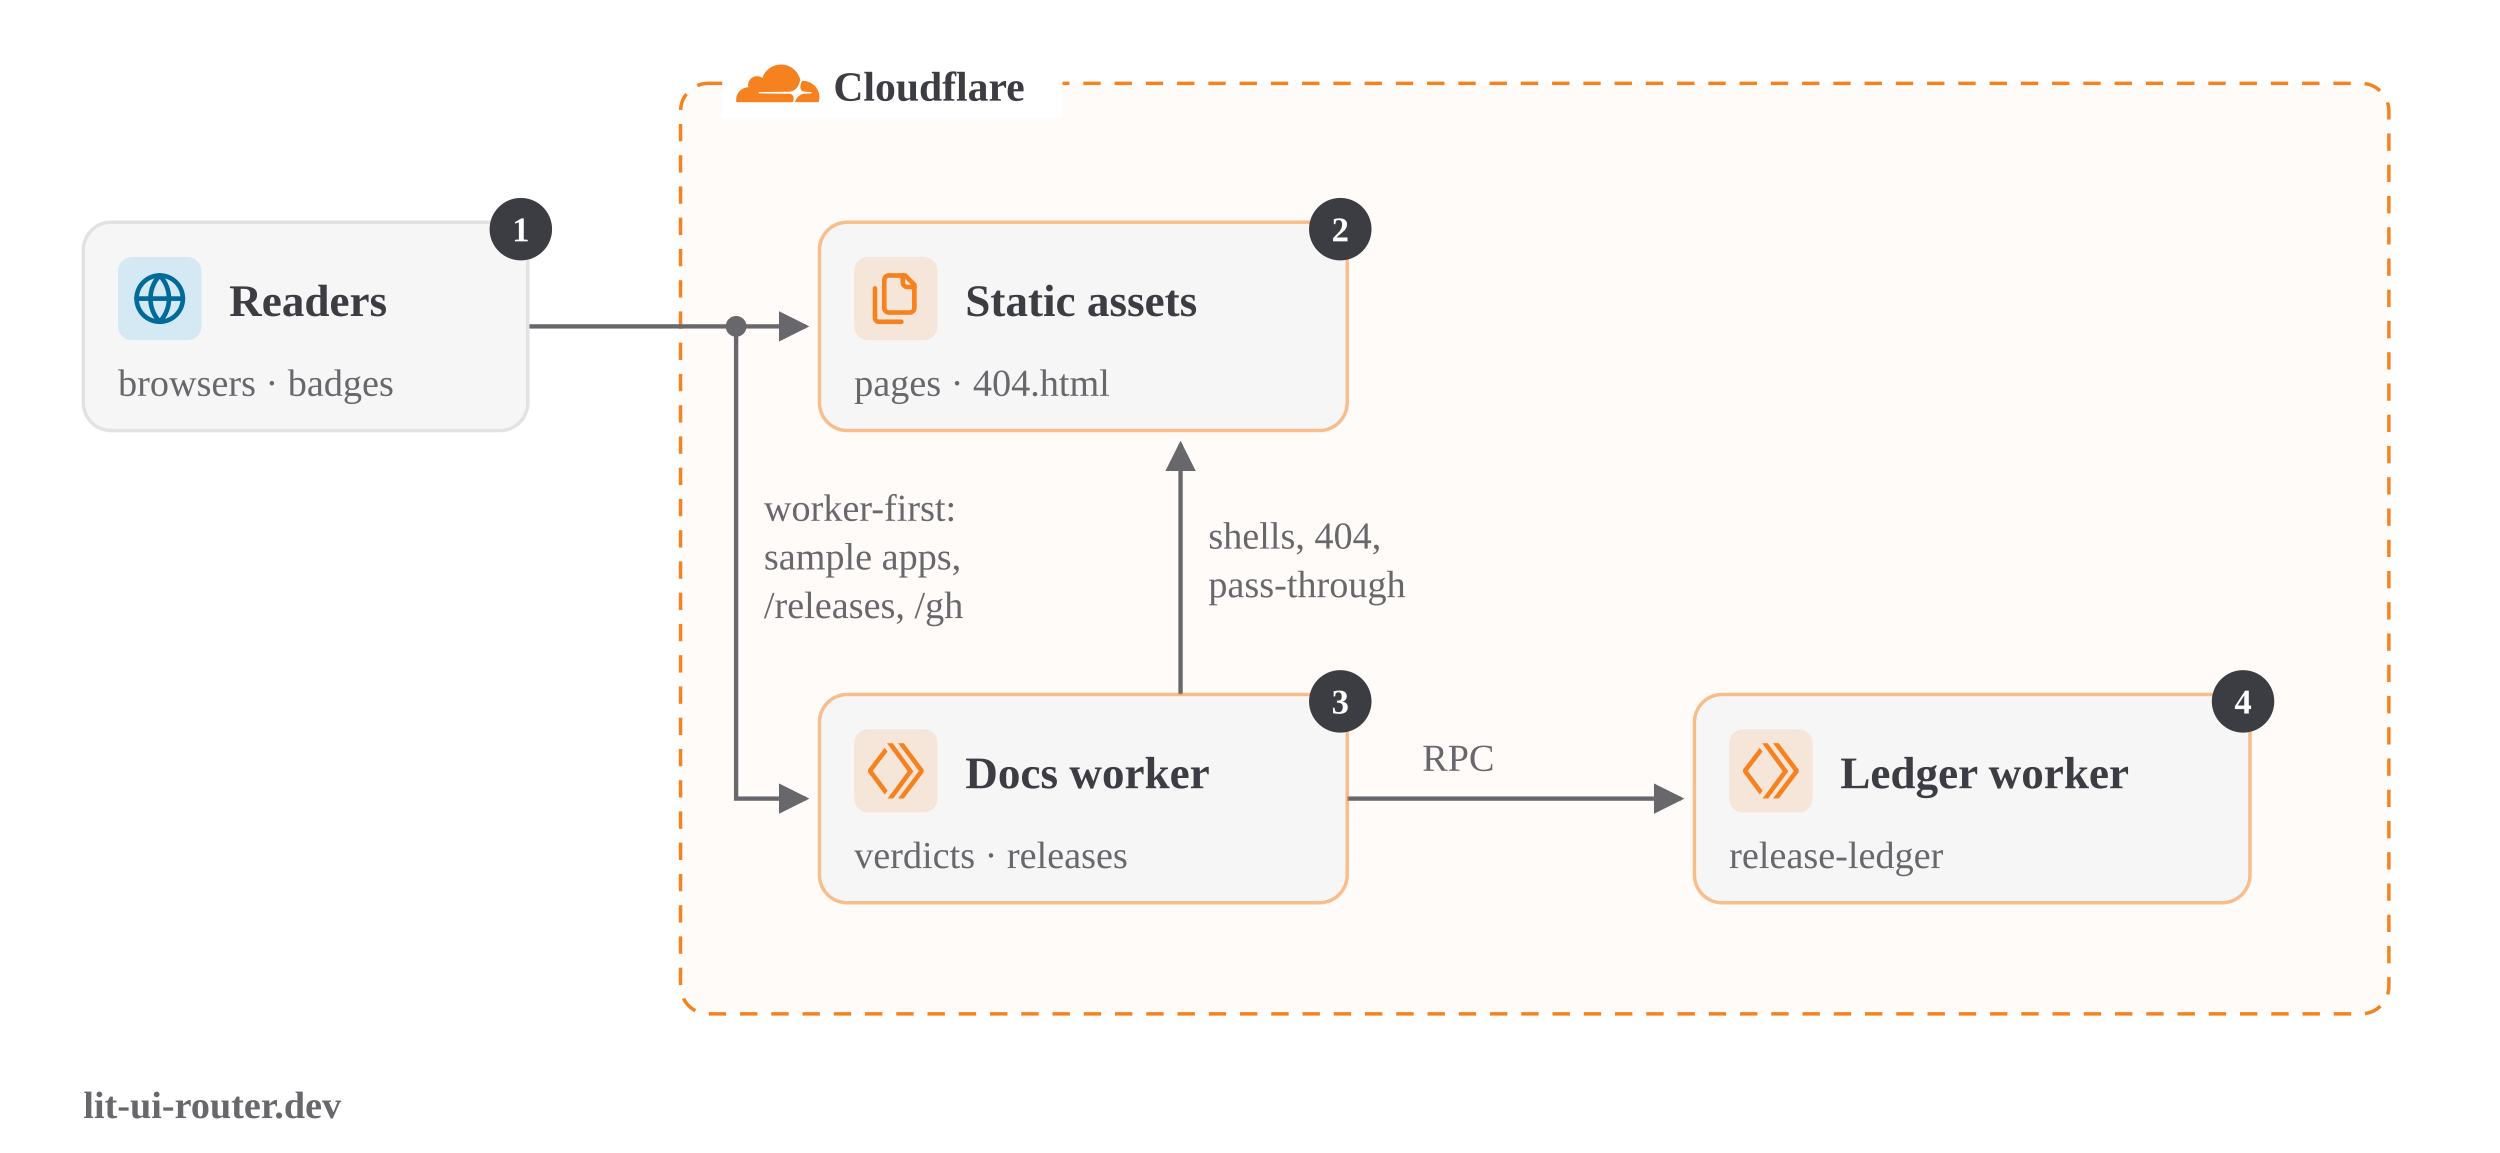
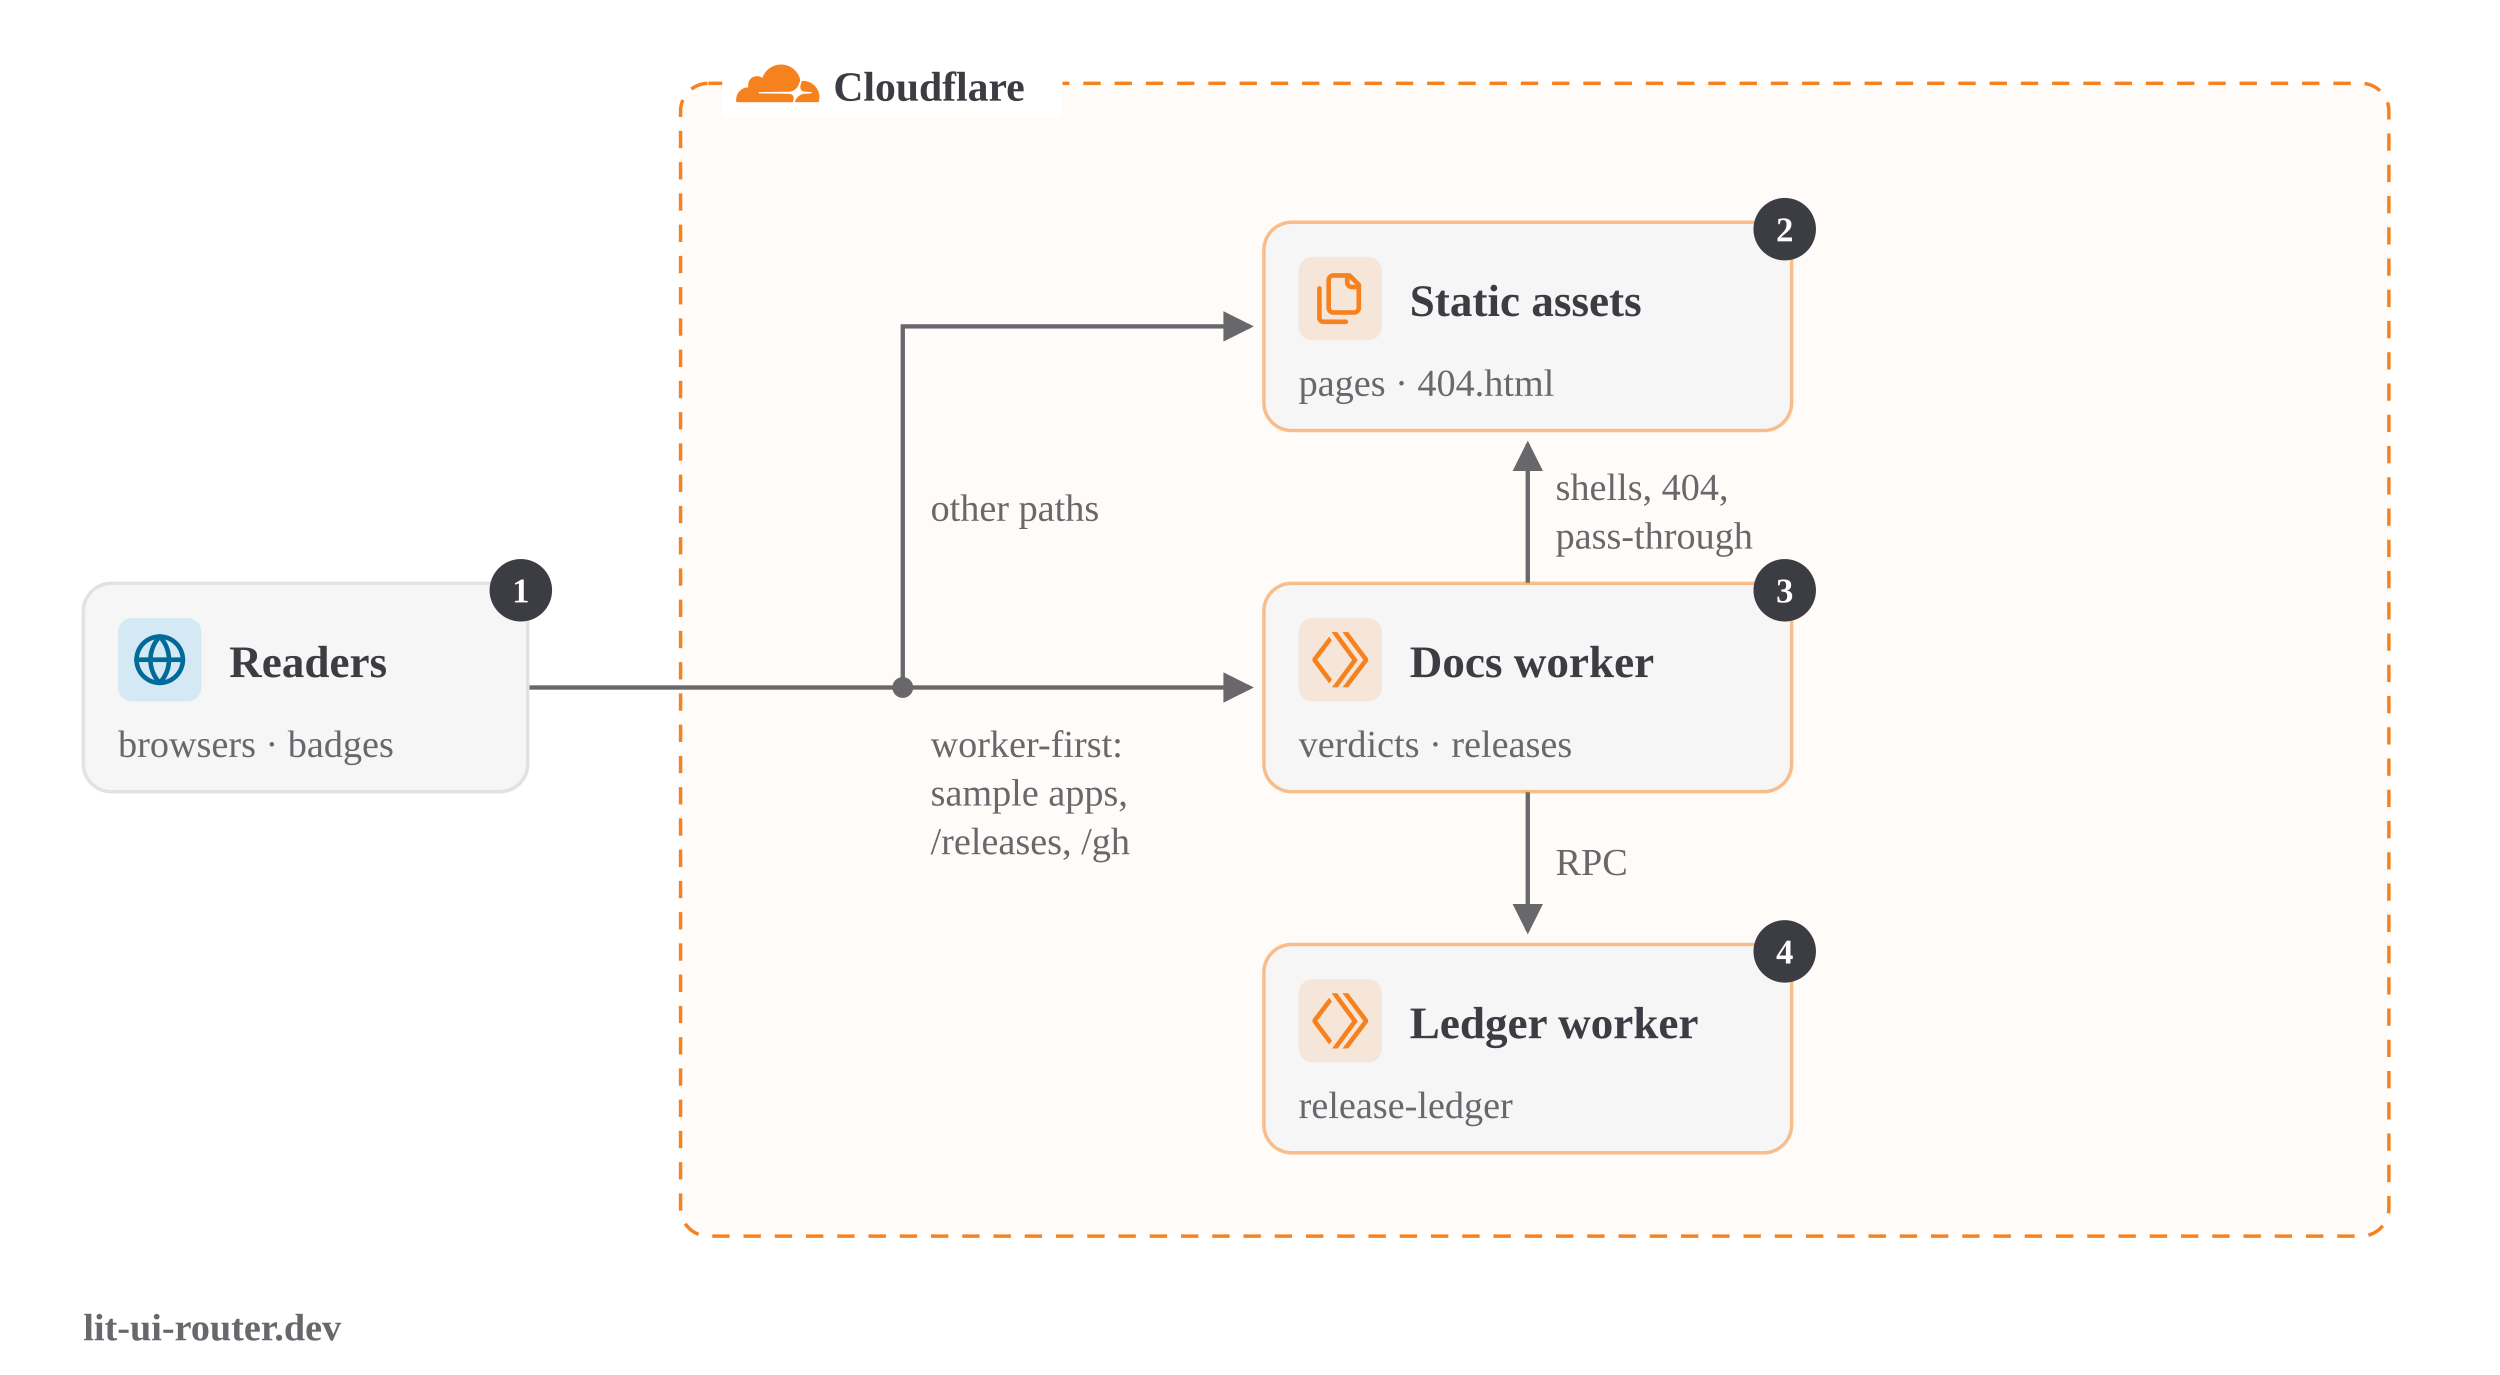
- <svg xmlns="http://www.w3.org/2000/svg" viewBox="0 0 720 332" width="100%" style="max-width: 720px" role="img" aria-label="Architecture of lit-ui-router.dev. 1, readers, reach Cloudflare. 2, static assets, answer every path that is not worker-first. 3, the docs worker gets the worker-first paths: the sample apps, /releases and /gh; it fetches shells, 404 pages and pass-through requests from static assets, and reads the release ledger over RPC from 4, the ledger worker.">
+ <svg xmlns="http://www.w3.org/2000/svg" viewBox="0 0 720 396" width="100%" style="max-width: 720px" role="img" aria-label="Architecture of lit-ui-router.dev. 1, readers, reach Cloudflare. 2, static assets, answer every path that is not worker-first. 3, the docs worker gets the worker-first paths: the sample apps, /releases and /gh; it fetches shells, 404 pages and pass-through requests from static assets, and reads the release ledger over RPC from 4, the ledger worker.">
  <style>
    @media (prefers-color-scheme: dark) {
      svg:root {
        color-scheme: dark;
        --vp-c-bg: #1b1b1f;
        --vp-c-bg-soft: #202127;
        --vp-c-divider: #2e2e32;
        --vp-c-text-1: #dfdfd6;
        --vp-c-text-2: #98989f;
        --vp-c-brand-1: #29abe6;
        --vp-c-brand-soft: rgba(0, 152, 220, 0.16);
      }
    }
  </style>
  <defs>
    <marker id="arr-site" viewBox="0 0 8 8" refX="7" refY="4" markerWidth="7" markerHeight="7" orient="auto-start-reverse">
      <path d="M0 0L8 4L0 8z" fill="var(--vp-c-text-2, #67676c)" />
    </marker>
  </defs>
  <g font-family="var(--vp-font-family-base, ui-sans-serif, system-ui, sans-serif)">
-     <rect data-brand="cloudflare" x="196" y="24" width="492" height="268" rx="8" fill="#f6821f" fill-opacity="0.03" stroke="#f6821f" stroke-dasharray="5 4" />
+     <rect data-brand="cloudflare" x="196" y="24" width="492" height="332" rx="8" fill="#f6821f" fill-opacity="0.03" stroke="#f6821f" stroke-dasharray="5 4" />
    <rect x="208" y="14" width="98" height="20" fill="var(--vp-c-bg, #ffffff)" />
    <svg x="212" y="14" width="24" height="20" viewBox="0 2 24 20">
      <path data-brand="cloudflare" fill="#f6821f" d="M16.509 16.845c.147-.507.091-.971-.155-1.315-.225-.316-.605-.499-1.062-.52l-8.659-.112a.156.156 0 0 1-.133-.071c-.028-.042-.035-.099-.021-.155.028-.084.112-.148.204-.156l8.736-.112c1.035-.049 2.16-.887 2.554-1.914l.499-1.301c.021-.056.029-.113.015-.168-.562-2.546-2.835-4.445-5.55-4.445-2.504 0-4.628 1.618-5.388 3.861-.493-.366-1.119-.562-1.794-.499-1.203.119-2.167 1.083-2.286 2.286-.028.31-.007.613.064.894C1.568 13.171 0 14.775 0 16.752c0 .175.014.351.035.527.014.083.084.147.169.147h15.981c.091 0 .176-.065.203-.155l.12-.427zm2.757-5.563c-.077 0-.161 0-.238.011-.057 0-.105.042-.127.098l-.338 1.174c-.147.507-.092.971.154 1.316.226.316.606.498 1.062.519l1.844.113c.056 0 .105.026.133.07.028.043.035.107.021.156-.028.084-.113.148-.204.155l-1.921.112c-1.041.049-2.158.887-2.553 1.914l-.141.358c-.028.071.021.142.099.142h6.598c.077 0 .147-.049.169-.126.112-.408.176-.837.176-1.28 0-2.603-2.125-4.727-4.734-4.727" />
    </svg>
    <text x="240" y="29" font-size="12" font-weight="600" fill="var(--vp-c-text-1, #3c3c43)">Cloudflare</text>
-     <path d="M152 94H232" fill="none" stroke="var(--vp-c-text-2, #67676c)" stroke-width="1.25" marker-end="url(#arr-site)" />
-     <path d="M212 94V230H232" fill="none" stroke="var(--vp-c-text-2, #67676c)" stroke-width="1.25" marker-end="url(#arr-site)" />
-     <circle cx="212" cy="94" r="3" fill="var(--vp-c-text-2, #67676c)" />
+     <path d="M152 198H360" fill="none" stroke="var(--vp-c-text-2, #67676c)" stroke-width="1.25" marker-end="url(#arr-site)" />
+     <path d="M260 198V94H360" fill="none" stroke="var(--vp-c-text-2, #67676c)" stroke-width="1.25" marker-end="url(#arr-site)" />
+     <circle cx="260" cy="198" r="3" fill="var(--vp-c-text-2, #67676c)" />
+     <text x="268" y="150" font-size="11" fill="var(--vp-c-text-2, #67676c)">other paths</text>
    <text font-size="11" fill="var(--vp-c-text-2, #67676c)">
-       <tspan x="220" y="150">worker-first:</tspan>
-       <tspan x="220" y="164">sample apps,</tspan>
-       <tspan x="220" y="178">/releases, /gh</tspan>
+       <tspan x="268" y="218">worker-first:</tspan>
+       <tspan x="268" y="232">sample apps,</tspan>
+       <tspan x="268" y="246">/releases, /gh</tspan>
    </text>
-     <path d="M340 200V128" fill="none" stroke="var(--vp-c-text-2, #67676c)" stroke-width="1.25" marker-end="url(#arr-site)" />
+     <path d="M440 168V128" fill="none" stroke="var(--vp-c-text-2, #67676c)" stroke-width="1.25" marker-end="url(#arr-site)" />
    <text font-size="11" fill="var(--vp-c-text-2, #67676c)">
-       <tspan x="348" y="158">shells, 404,</tspan>
-       <tspan x="348" y="172">pass-through</tspan>
+       <tspan x="448" y="144">shells, 404,</tspan>
+       <tspan x="448" y="158">pass-through</tspan>
    </text>
-     <path d="M388 230H484" fill="none" stroke="var(--vp-c-text-2, #67676c)" stroke-width="1.25" marker-end="url(#arr-site)" />
-     <text x="420" y="222" font-size="11" fill="var(--vp-c-text-2, #67676c)" text-anchor="middle">RPC</text>
-     <rect x="24" y="64" width="128" height="60" rx="8" fill="var(--vp-c-bg-soft, #f6f6f7)" stroke="var(--vp-c-divider, #e2e2e3)" />
-     <rect x="34" y="74" width="24" height="24" rx="4" fill="var(--vp-c-brand-soft, rgba(0,152,220,0.14))" />
-     <svg x="38" y="78" width="16" height="16" viewBox="0 0 24 24" fill="none" stroke="var(--vp-c-brand-1, #006a9a)" stroke-width="2" stroke-linecap="round" stroke-linejoin="round">
+     <path d="M440 228V268" fill="none" stroke="var(--vp-c-text-2, #67676c)" stroke-width="1.25" marker-end="url(#arr-site)" />
+     <text x="448" y="252" font-size="11" fill="var(--vp-c-text-2, #67676c)">RPC</text>
+     <rect x="24" y="168" width="128" height="60" rx="8" fill="var(--vp-c-bg-soft, #f6f6f7)" stroke="var(--vp-c-divider, #e2e2e3)" />
+     <rect x="34" y="178" width="24" height="24" rx="4" fill="var(--vp-c-brand-soft, rgba(0,152,220,0.14))" />
+     <svg x="38" y="182" width="16" height="16" viewBox="0 0 24 24" fill="none" stroke="var(--vp-c-brand-1, #006a9a)" stroke-width="2" stroke-linecap="round" stroke-linejoin="round">
      <circle cx="12" cy="12" r="10" />
      <path d="M12 2a14.5 14.5 0 0 0 0 20 14.5 14.5 0 0 0 0-20M2 12h20" />
    </svg>
-     <text x="66" y="91" font-size="13" font-weight="600" fill="var(--vp-c-text-1, #3c3c43)">Readers</text>
-     <text x="34" y="114" font-size="11" fill="var(--vp-c-text-2, #67676c)">browsers · badges</text>
-     <circle cx="150" cy="66" r="9" fill="var(--vp-c-text-1, #3c3c43)" />
-     <text x="150" y="69.5" font-size="10" font-weight="600" fill="var(--vp-c-bg, #ffffff)" text-anchor="middle">1</text>
-     <rect data-brand="cloudflare" x="236" y="64" width="152" height="60" rx="8" fill="var(--vp-c-bg-soft, #f6f6f7)" stroke="#f6821f" stroke-opacity="0.5" />
-     <rect data-brand="cloudflare" x="246" y="74" width="24" height="24" rx="4" fill="#f6821f" fill-opacity="0.14" />
-     <svg data-brand="cloudflare" x="250" y="78" width="16" height="16" viewBox="0 0 24 24" fill="none" stroke="#f6821f" stroke-width="2" stroke-linecap="round" stroke-linejoin="round">
+     <text x="66" y="195" font-size="13" font-weight="600" fill="var(--vp-c-text-1, #3c3c43)">Readers</text>
+     <text x="34" y="218" font-size="11" fill="var(--vp-c-text-2, #67676c)">browsers · badges</text>
+     <circle cx="150" cy="170" r="9" fill="var(--vp-c-text-1, #3c3c43)" />
+     <text x="150" y="173.5" font-size="10" font-weight="600" fill="var(--vp-c-bg, #ffffff)" text-anchor="middle">1</text>
+     <rect data-brand="cloudflare" x="364" y="64" width="152" height="60" rx="8" fill="var(--vp-c-bg-soft, #f6f6f7)" stroke="#f6821f" stroke-opacity="0.5" />
+     <rect data-brand="cloudflare" x="374" y="74" width="24" height="24" rx="4" fill="#f6821f" fill-opacity="0.14" />
+     <svg data-brand="cloudflare" x="378" y="78" width="16" height="16" viewBox="0 0 24 24" fill="none" stroke="#f6821f" stroke-width="2" stroke-linecap="round" stroke-linejoin="round">
      <path d="M20 7h-3a2 2 0 0 1-2-2V2" />
      <path d="M9 18a2 2 0 0 1-2-2V4a2 2 0 0 1 2-2h7l4 4v10a2 2 0 0 1-2 2Z" />
      <path d="M3 7.6v12.8A1.6 1.6 0 0 0 4.6 22h9.8" />
    </svg>
-     <text x="278" y="91" font-size="13" font-weight="600" fill="var(--vp-c-text-1, #3c3c43)">Static assets</text>
-     <text x="246" y="114" font-size="11" fill="var(--vp-c-text-2, #67676c)">pages · 404.html</text>
-     <circle cx="386" cy="66" r="9" fill="var(--vp-c-text-1, #3c3c43)" />
-     <text x="386" y="69.5" font-size="10" font-weight="600" fill="var(--vp-c-bg, #ffffff)" text-anchor="middle">2</text>
-     <rect data-brand="cloudflare" x="236" y="200" width="152" height="60" rx="8" fill="var(--vp-c-bg-soft, #f6f6f7)" stroke="#f6821f" stroke-opacity="0.5" />
-     <rect data-brand="cloudflare" x="246" y="210" width="24" height="24" rx="4" fill="#f6821f" fill-opacity="0.14" />
-     <svg x="250" y="214" width="16" height="16" viewBox="0 0 24 24">
+     <text x="406" y="91" font-size="13" font-weight="600" fill="var(--vp-c-text-1, #3c3c43)">Static assets</text>
+     <text x="374" y="114" font-size="11" fill="var(--vp-c-text-2, #67676c)">pages · 404.html</text>
+     <circle cx="514" cy="66" r="9" fill="var(--vp-c-text-1, #3c3c43)" />
+     <text x="514" y="69.5" font-size="10" font-weight="600" fill="var(--vp-c-bg, #ffffff)" text-anchor="middle">2</text>
+     <rect data-brand="cloudflare" x="364" y="168" width="152" height="60" rx="8" fill="var(--vp-c-bg-soft, #f6f6f7)" stroke="#f6821f" stroke-opacity="0.5" />
+     <rect data-brand="cloudflare" x="374" y="178" width="24" height="24" rx="4" fill="#f6821f" fill-opacity="0.14" />
+     <svg x="378" y="182" width="16" height="16" viewBox="0 0 24 24">
      <path data-brand="cloudflare" fill="#f6821f" d="m8.213.063 8.879 12.136-8.67 11.739h2.476l8.665-11.735-8.89-12.14Zm4.728 0 9.02 11.992-9.018 11.883h2.496L24 12.656v-1.199L15.434.063ZM7.178 2.02.01 11.398l-.01 1.2 7.203 9.644 1.238-1.676-6.396-8.556 6.361-8.313Z" />
    </svg>
-     <text x="278" y="227" font-size="13" font-weight="600" fill="var(--vp-c-text-1, #3c3c43)">Docs worker</text>
-     <text x="246" y="250" font-size="11" fill="var(--vp-c-text-2, #67676c)">verdicts · releases</text>
-     <circle cx="386" cy="202" r="9" fill="var(--vp-c-text-1, #3c3c43)" />
-     <text x="386" y="205.5" font-size="10" font-weight="600" fill="var(--vp-c-bg, #ffffff)" text-anchor="middle">3</text>
-     <rect data-brand="cloudflare" x="488" y="200" width="160" height="60" rx="8" fill="var(--vp-c-bg-soft, #f6f6f7)" stroke="#f6821f" stroke-opacity="0.5" />
-     <rect data-brand="cloudflare" x="498" y="210" width="24" height="24" rx="4" fill="#f6821f" fill-opacity="0.14" />
-     <svg x="502" y="214" width="16" height="16" viewBox="0 0 24 24">
+     <text x="406" y="195" font-size="13" font-weight="600" fill="var(--vp-c-text-1, #3c3c43)">Docs worker</text>
+     <text x="374" y="218" font-size="11" fill="var(--vp-c-text-2, #67676c)">verdicts · releases</text>
+     <circle cx="514" cy="170" r="9" fill="var(--vp-c-text-1, #3c3c43)" />
+     <text x="514" y="173.5" font-size="10" font-weight="600" fill="var(--vp-c-bg, #ffffff)" text-anchor="middle">3</text>
+     <rect data-brand="cloudflare" x="364" y="272" width="152" height="60" rx="8" fill="var(--vp-c-bg-soft, #f6f6f7)" stroke="#f6821f" stroke-opacity="0.5" />
+     <rect data-brand="cloudflare" x="374" y="282" width="24" height="24" rx="4" fill="#f6821f" fill-opacity="0.14" />
+     <svg x="378" y="286" width="16" height="16" viewBox="0 0 24 24">
      <path data-brand="cloudflare" fill="#f6821f" d="m8.213.063 8.879 12.136-8.67 11.739h2.476l8.665-11.735-8.89-12.14Zm4.728 0 9.02 11.992-9.018 11.883h2.496L24 12.656v-1.199L15.434.063ZM7.178 2.02.01 11.398l-.01 1.2 7.203 9.644 1.238-1.676-6.396-8.556 6.361-8.313Z" />
    </svg>
-     <text x="530" y="227" font-size="13" font-weight="600" fill="var(--vp-c-text-1, #3c3c43)">Ledger worker</text>
-     <text x="498" y="250" font-size="11" fill="var(--vp-c-text-2, #67676c)">release-ledger</text>
-     <circle cx="646" cy="202" r="9" fill="var(--vp-c-text-1, #3c3c43)" />
-     <text x="646" y="205.5" font-size="10" font-weight="600" fill="var(--vp-c-bg, #ffffff)" text-anchor="middle">4</text>
-     <text x="24" y="322" font-size="11" font-weight="600" fill="var(--vp-c-text-2, #67676c)">lit-ui-router.dev</text>
+     <text x="406" y="299" font-size="13" font-weight="600" fill="var(--vp-c-text-1, #3c3c43)">Ledger worker</text>
+     <text x="374" y="322" font-size="11" fill="var(--vp-c-text-2, #67676c)">release-ledger</text>
+     <circle cx="514" cy="274" r="9" fill="var(--vp-c-text-1, #3c3c43)" />
+     <text x="514" y="277.5" font-size="10" font-weight="600" fill="var(--vp-c-bg, #ffffff)" text-anchor="middle">4</text>
+     <text x="24" y="386" font-size="11" font-weight="600" fill="var(--vp-c-text-2, #67676c)">lit-ui-router.dev</text>
  </g>
</svg>
